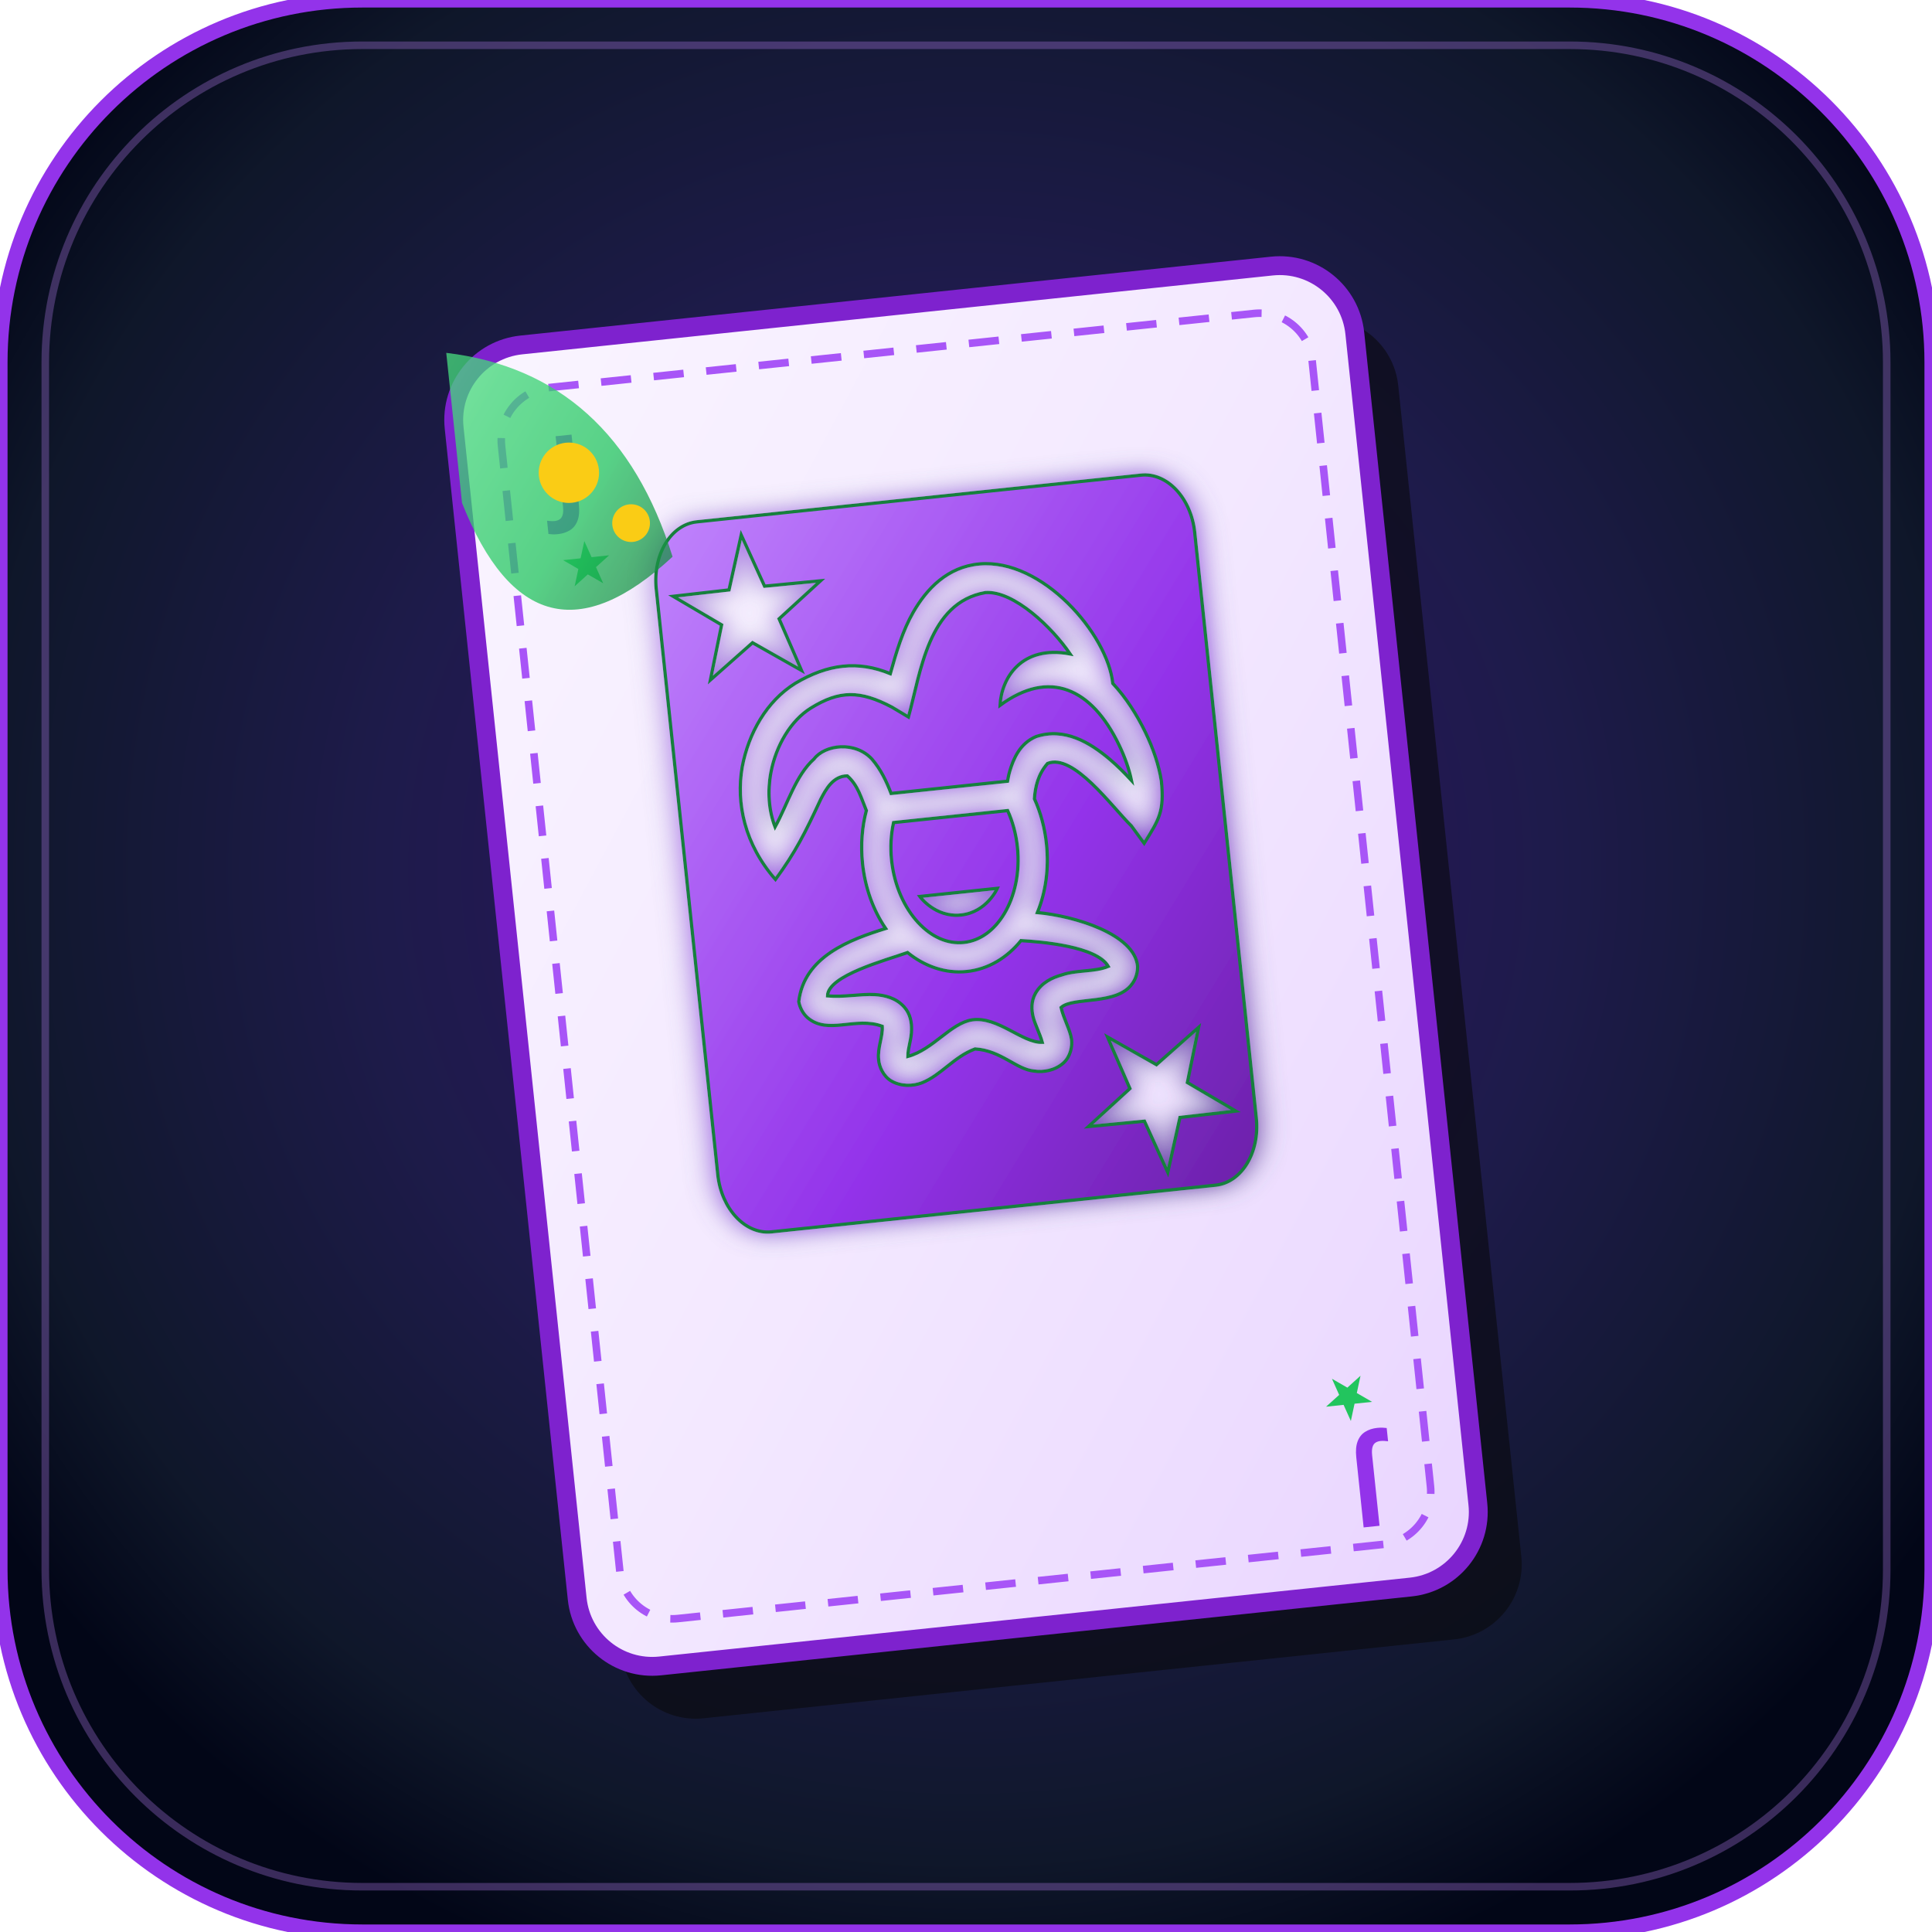
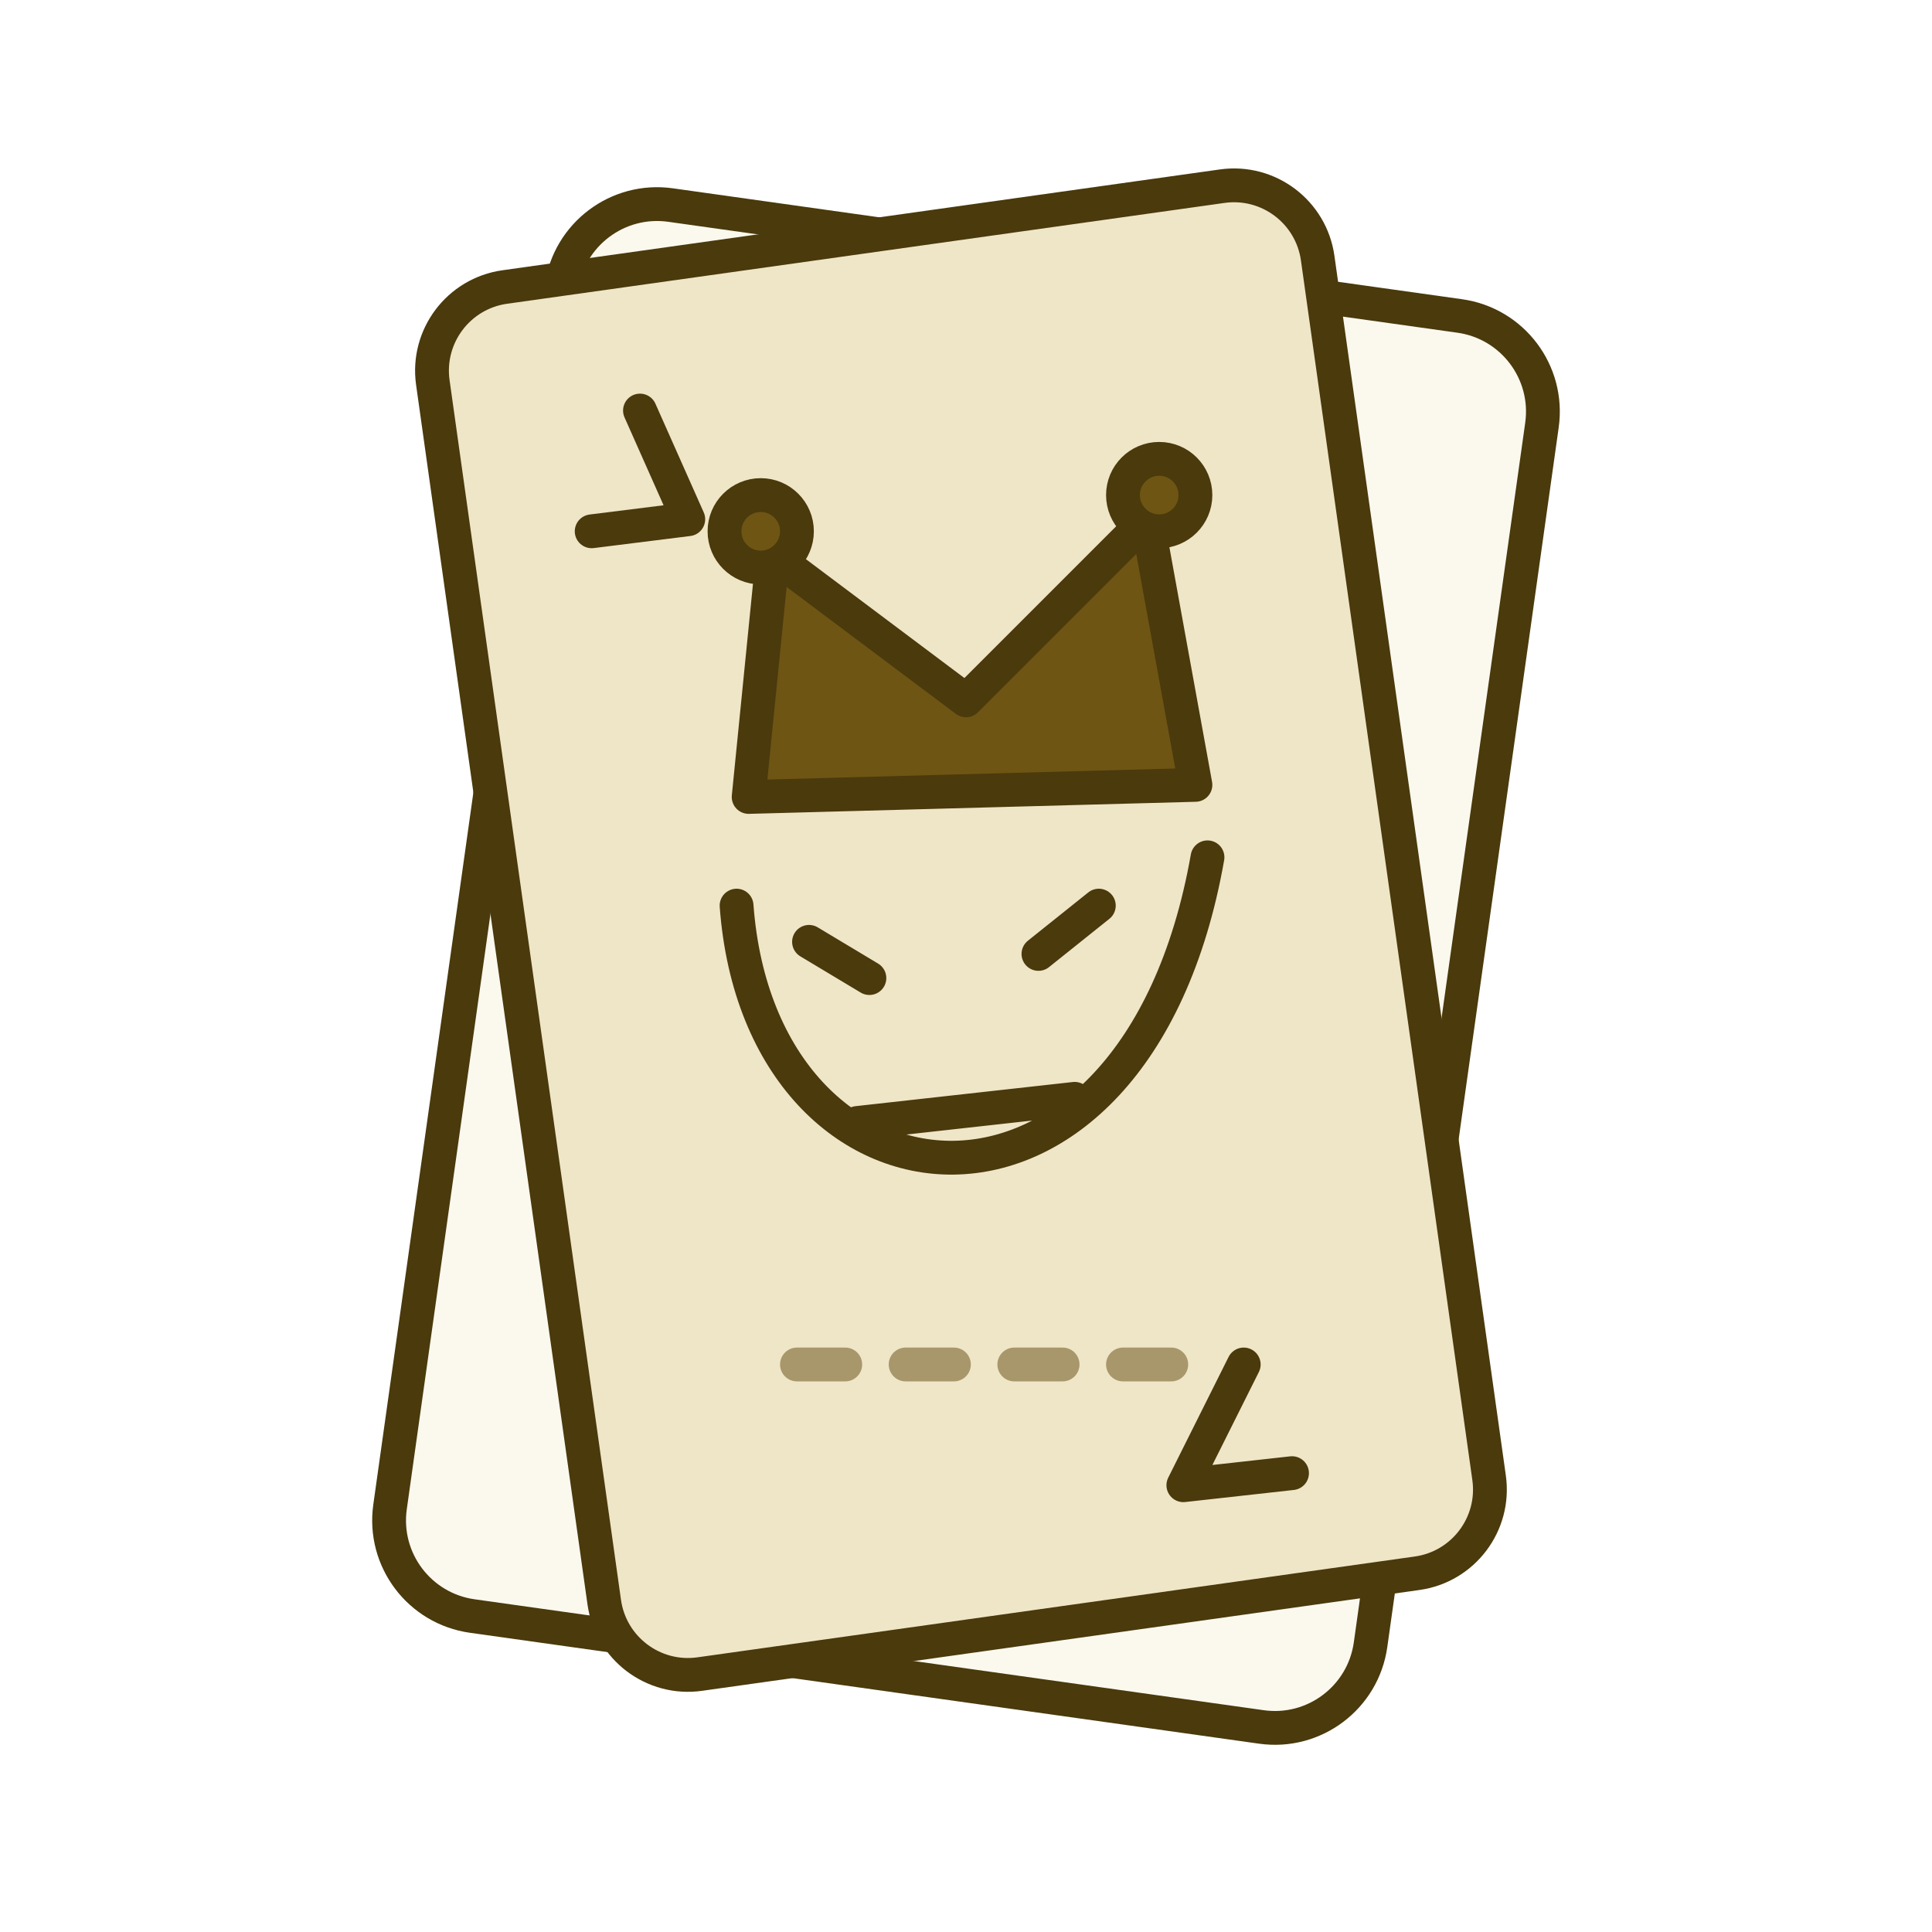
- <svg xmlns="http://www.w3.org/2000/svg" viewBox="0 0 512 512" width="100%" height="100%">
-   <defs>
-     <radialGradient id="jokerBg" cx="50%" cy="45%" r="60%">
-       <stop offset="0%" stop-color="#2E1065" />
-       <stop offset="50%" stop-color="#1E1B4B" />
-       <stop offset="85%" stop-color="#0F172A" />
-       <stop offset="100%" stop-color="#020617" />
-     </radialGradient>
-     <linearGradient id="cardParchment" x1="0%" y1="0%" x2="100%" y2="100%">
-       <stop offset="0%" stop-color="#FAF5FF" />
-       <stop offset="50%" stop-color="#F3E8FF" />
-       <stop offset="100%" stop-color="#E9D5FF" />
-     </linearGradient>
-     <linearGradient id="acidGreen" x1="0%" y1="0%" x2="100%" y2="100%">
-       <stop offset="0%" stop-color="#4ADE80" />
-       <stop offset="60%" stop-color="#22C55E" />
-       <stop offset="100%" stop-color="#15803D" />
-     </linearGradient>
-     <linearGradient id="jokerPurple" x1="0%" y1="0%" x2="100%" y2="100%">
-       <stop offset="0%" stop-color="#C084FC" />
-       <stop offset="60%" stop-color="#9333EA" />
-       <stop offset="100%" stop-color="#6B21A8" />
-     </linearGradient>
-     <filter id="purpleGlow" x="-20%" y="-20%" width="140%" height="140%">
-       <feGaussianBlur stdDeviation="8" result="blur" />
-       <feComposite in="SourceGraphic" in2="blur" operator="over" />
-     </filter>
-   </defs>
-   <rect width="512" height="512" rx="96" fill="url(#jokerBg)" stroke="#9333EA" stroke-width="4" />
-   <rect x="12" y="12" width="488" height="488" rx="84" fill="none" stroke="#C084FC" stroke-opacity="0.3" stroke-width="2" />
-   <g transform="rotate(-6, 256, 256)">
-     <rect x="136" y="80" width="240" height="352" rx="20" fill="#09090B" opacity="0.6" transform="translate(10, 15)" />
-     <rect x="136" y="80" width="240" height="352" rx="20" fill="url(#cardParchment)" stroke="#7E22CE" stroke-width="5" />
-     <rect x="148" y="92" width="216" height="328" rx="14" fill="none" stroke="#A855F7" stroke-width="2" stroke-dasharray="8 6" />
-     <text x="160" y="125" font-size="28" font-family="sans-serif" font-weight="900" fill="#9333EA">J</text>
-     <text x="160" y="145" font-size="16" font-family="sans-serif" font-weight="900" fill="#22C55E">★</text>
-     <text x="352" y="395" font-size="28" font-family="sans-serif" font-weight="900" fill="#9333EA" transform="rotate(180, 352, 395)">J</text>
-     <text x="352" y="415" font-size="16" font-family="sans-serif" font-weight="900" fill="#22C55E" transform="rotate(180, 352, 395)">★</text>
-     <g transform="translate(146, 116) scale(0.43)" filter="url(#purpleGlow)">
-       <path d="M119.436 36c-16.126 0-29.2 17.237-29.2 38.5v363c0 21.263 13.074 38.5 29.2 38.5h275.298c16.126 0 29.198-17.237 29.198-38.5v-363c0-21.263-13.072-38.5-29.198-38.5zm26.369 10.951 11.002 32.856 34.648.312-27.848 20.617 10.41 33.05-28.212-20.114-28.215 20.113L128 100.736 100.152 80.12l34.649-.312zM363.979 161.84c7.127 9.459 12.739 20.689 16.832 32.04 3.8 10.544 6.197 21.211 6.668 31.02-.163 19.015-3.915 23.274-14.557 36.934l-6.703-11.48c-10.85-13.106-30.779-48.4-47.383-43.672-6.521 6.11-8.996 13.37-10.313 20.802 2.898 8.8 4.477 18.43 4.477 28.516 0 15.293-3.615 29.54-9.996 41.416 22.643 4.537 57.927 19.332 57.973 39.223-.27 3.783-1.835 7.68-4.362 10.42-10.743 12.528-36.958 4.125-45.2 10.072.796 6.947 4.112 14.118 4.355 20.174.136 4.36-1.768 10.58-6.508 13.996-5.67 4.087-12.968 4.551-18.52 3.045C279.94 392.226 272 379.649 256 377c-13.544 3.491-22.412 13.87-34.742 17.346-5.552 1.506-12.85 1.042-18.52-3.045-4.74-3.417-6.644-9.636-6.508-13.996-.058-7.142 4.107-13.794 4.356-20.174-15.741-7.788-33.816 1.97-45.201-10.072-2.527-2.74-4.093-6.637-4.362-10.42 6.146-27.341 35.374-34.684 57.973-39.223C202.615 285.54 199 271.293 199 256c0-11.489 2.047-22.385 5.764-32.135-2.357-7.923-3.441-15.988-9.438-22.441-8.758-.925-14.079 6.897-17.842 12.63-11.683 19.5-18.718 30.606-32.88 46.192-16.604-23.4-19.314-49.29-13.157-70.988 6.065-20.331 19.17-38.798 37.926-47.924 21.216-9.766 39.872-10.03 58.885.203 5.163-13.053 10.4-25.65 18.035-36.209 9.625-13.31 23.8-25.631 43.707-25.295 38.8.656 73.993 51.156 73.979 81.807zm-72.22-63.893c-35.759 2.409-44.771 44.746-55.189 71.29l-9.447-7.087c-18.428-12.31-31.076-13.732-49.875-4.63-12.924 6.288-23.701 20.62-28.553 36.882-3.38 11.329-3.765 23.225-.949 33.645 9.45-13.549 15.806-30.08 28.317-39.178 7.486-7.975 26.27-8.498 35.45 3.897 4.838 7.02 7.437 14.54 9.5 22.234h72.165c.592-1.944 1.067-3.762 2.017-6.033 2.956-7.064 7.765-16.266 18.395-19.504 18.09-3.862 32.494 7.106 43.498 18.514 4.517 4.717 8.492 9.696 12.098 14.517-.69-6.798-2.477-14.651-5.31-22.508-13.127-36.707-37.889-51.031-70.386-32.011 2.556-16.423 16.87-35.72 46.25-26.962-9.094-17.135-30.355-42.471-47.98-43.066zM220.644 233c-2.31 6.965-3.643 14.753-3.643 23 0 15.85 4.892 30.032 12.26 39.855C236.628 305.68 245.988 311 256 311s19.372-5.32 26.74-15.145C290.108 286.032 295 271.85 295 256c0-8.247-1.334-16.035-3.643-23zM232 280h48s-8 14-24 14-24-14-24-14zm-11.14 33.566c-13.86 3.34-50.369 8.9-51.842 21.42 9.621 1.947 20.446.838 28.998 2.235 5.993 1.018 12.82 3.323 17.285 9.517 3.375 4.683 3.577 10.103 3.037 14.21-.543 5.89-3.317 10.557-3.975 16.32 15.955-2.59 28.264-17.532 41.637-18.268 16-.702 29.313 17.402 41.637 18.268-.893-5.59-3.262-11.158-3.975-16.32-.54-4.107-.338-9.527 3.037-14.21 4.465-6.194 11.292-8.5 17.285-9.517 9.742-2.229 19.975.396 28.998-2.235-5.77-13.125-39.813-19.454-51.841-21.42C281.665 323.01 269.45 329 256 329c-13.452 0-25.665-5.991-35.14-15.434zm117.122 64.649 28.213 20.113 28.215-20.113L384 411.264l27.848 20.617-34.649.312-11.004 32.856-11.002-32.856-34.648-.312 27.848-20.617z" fill="url(#jokerPurple)" stroke="#15803D" stroke-width="2" />
-     </g>
-     <path d="M136 80 Q 180 90 190 140 Q 150 170 136 120 Z" fill="url(#acidGreen)" opacity="0.75" />
-     <circle cx="165" cy="115" r="8" fill="#FACC15" />
-     <circle cx="180" cy="130" r="5" fill="#FACC15" />
+ <svg xmlns="http://www.w3.org/2000/svg" viewBox="0 0 160 160" fill="none" role="img" aria-labelledby="title">
+   <g stroke="#4A3A0C" stroke-width="2.8" stroke-linecap="round" stroke-linejoin="round">
+     <rect x="39" y="21" width="82" height="118" rx="8" fill="#FBF8EE" transform="rotate(8 80 80)" />
+     <rect x="43" y="19" width="74" height="116" rx="7" fill="#EFE6C8" transform="rotate(-8 80 80)" />
+     <path d="m62 66 2-20 16 12 15-15 4 22-37 1Z" fill="#6E5514" />
+     <circle cx="63" cy="44" r="3" fill="#6E5514" />
+     <circle cx="96" cy="41" r="3" fill="#6E5514" />
+     <path d="M61 75c2 27 33 30 39-4M67 78l5 3m14-2 5-4M71 93l18-2M53 34l4 9-8 1m54 69-5 10 9-1" />
+     <path d="M66 113h4m5 0h4m5 0h4m5 0h4" stroke="#A8976B" />
  </g>
</svg>
